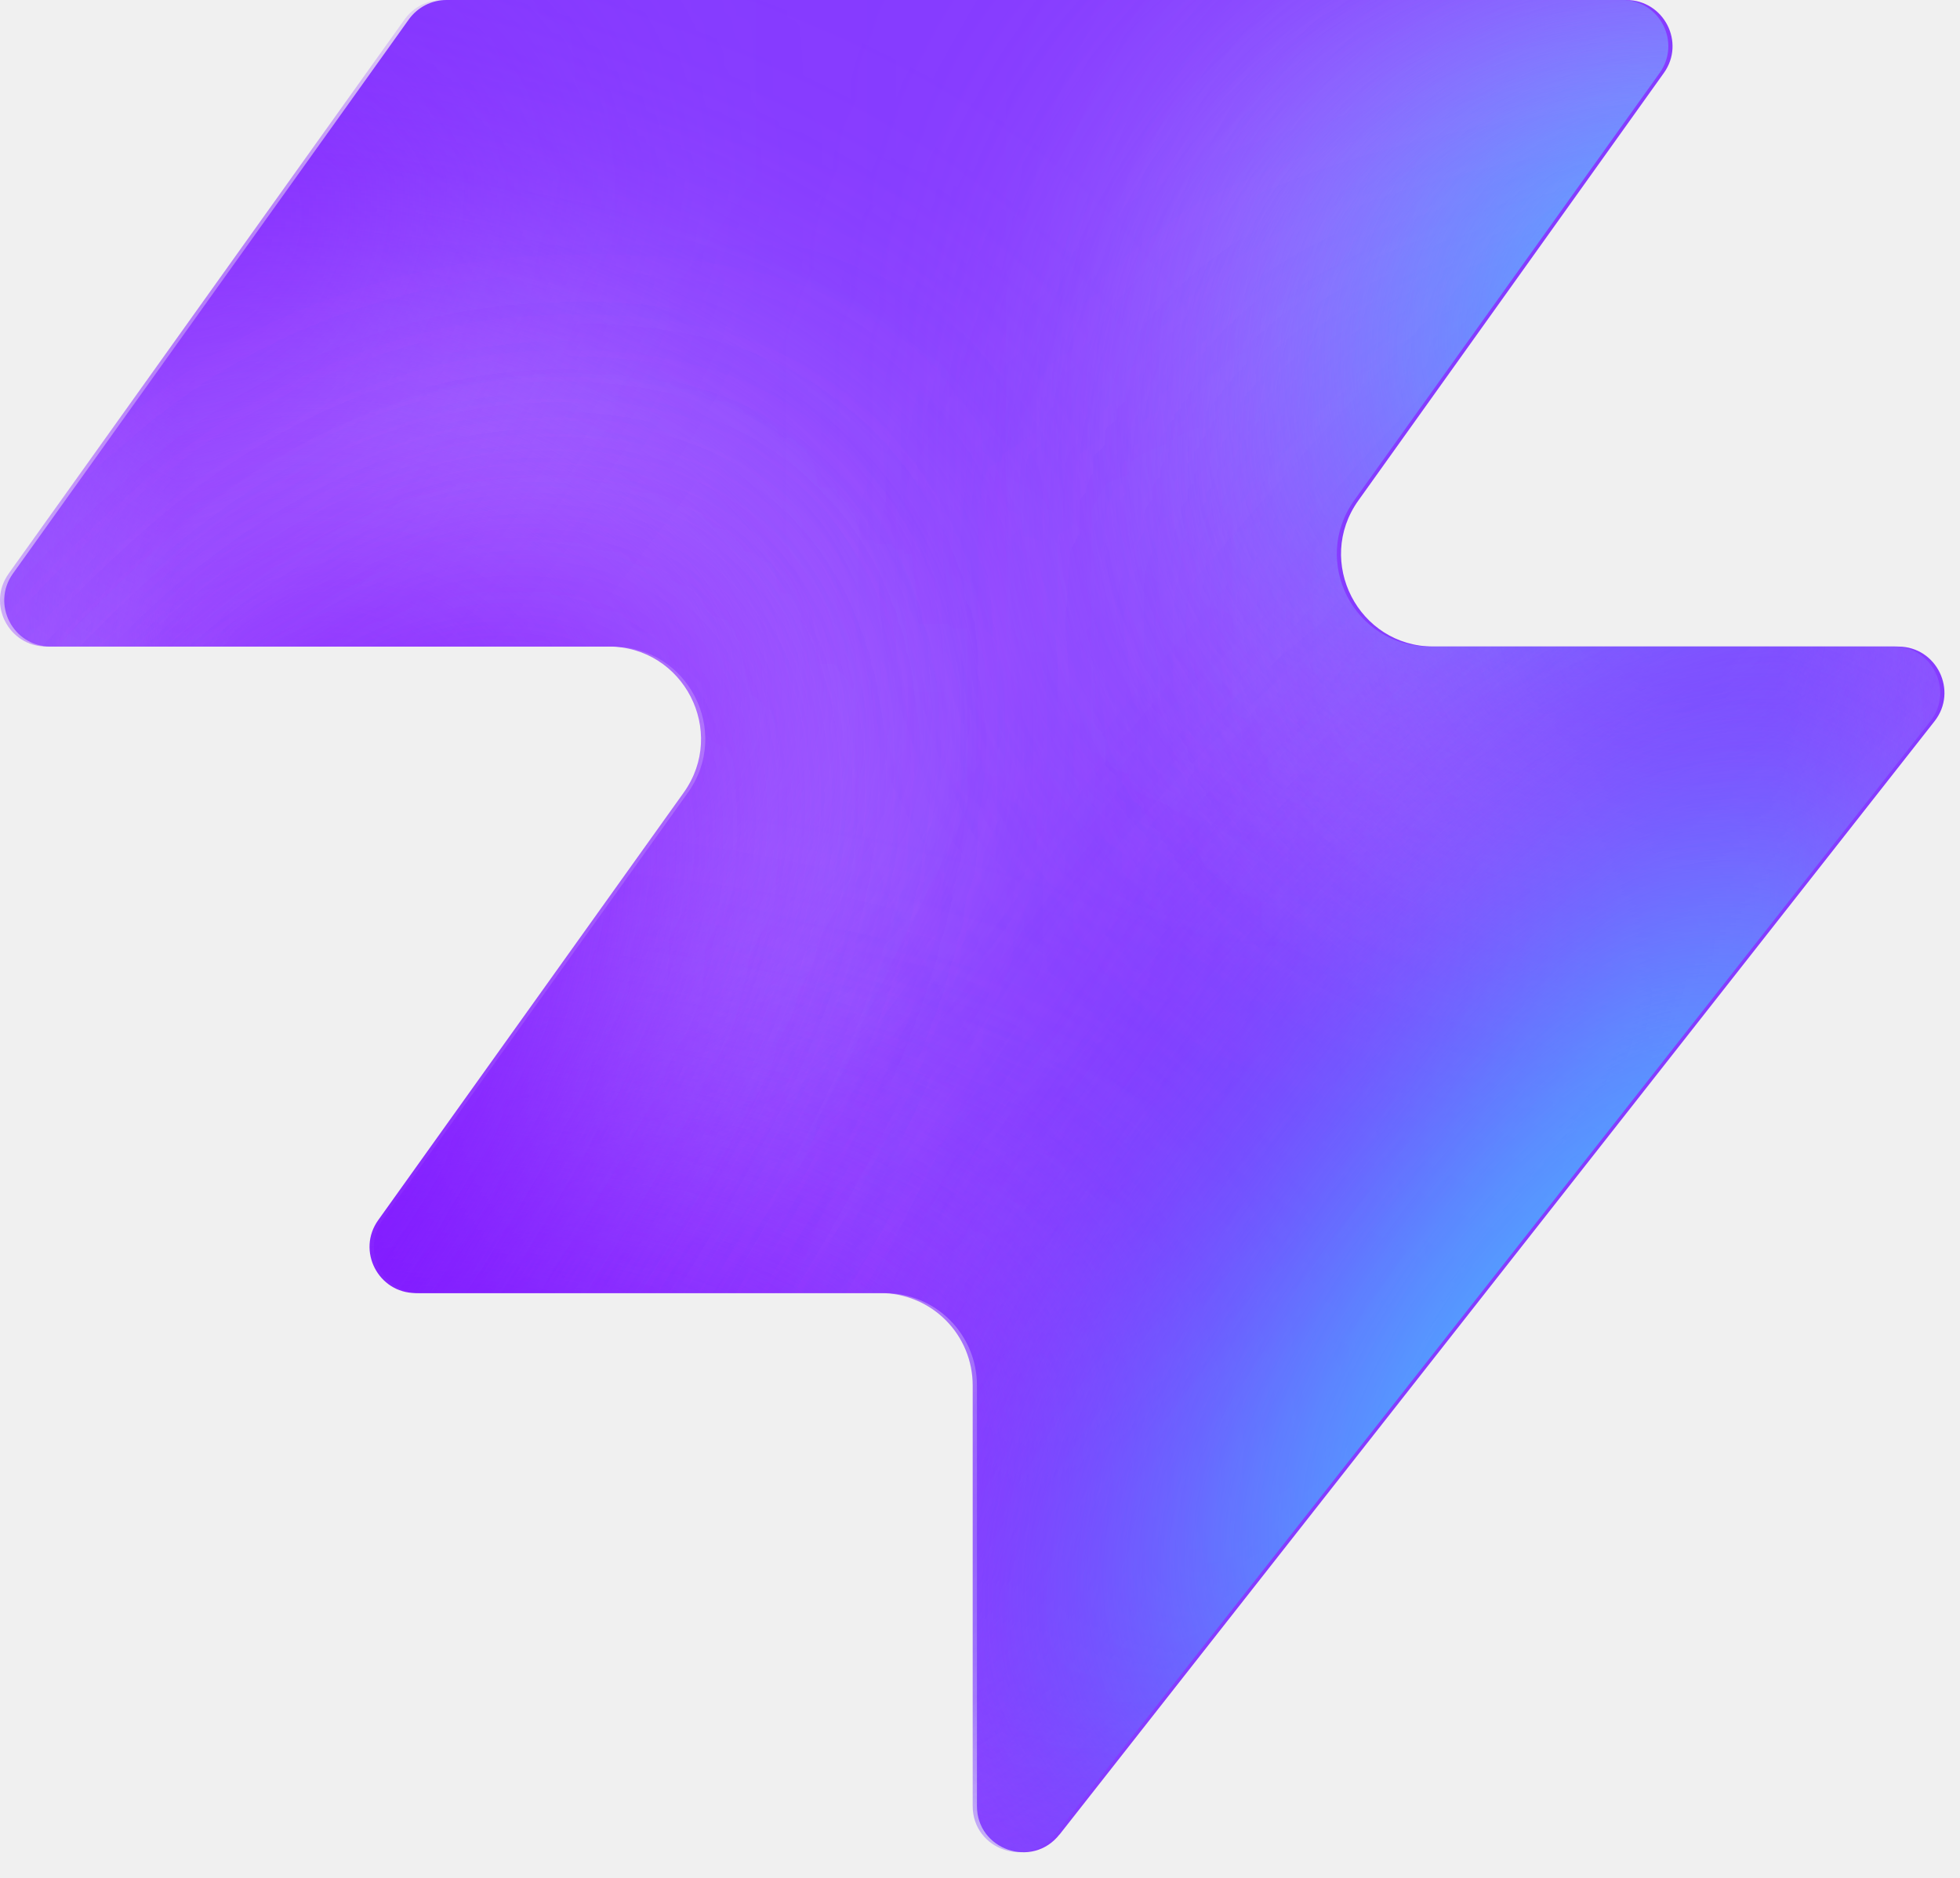
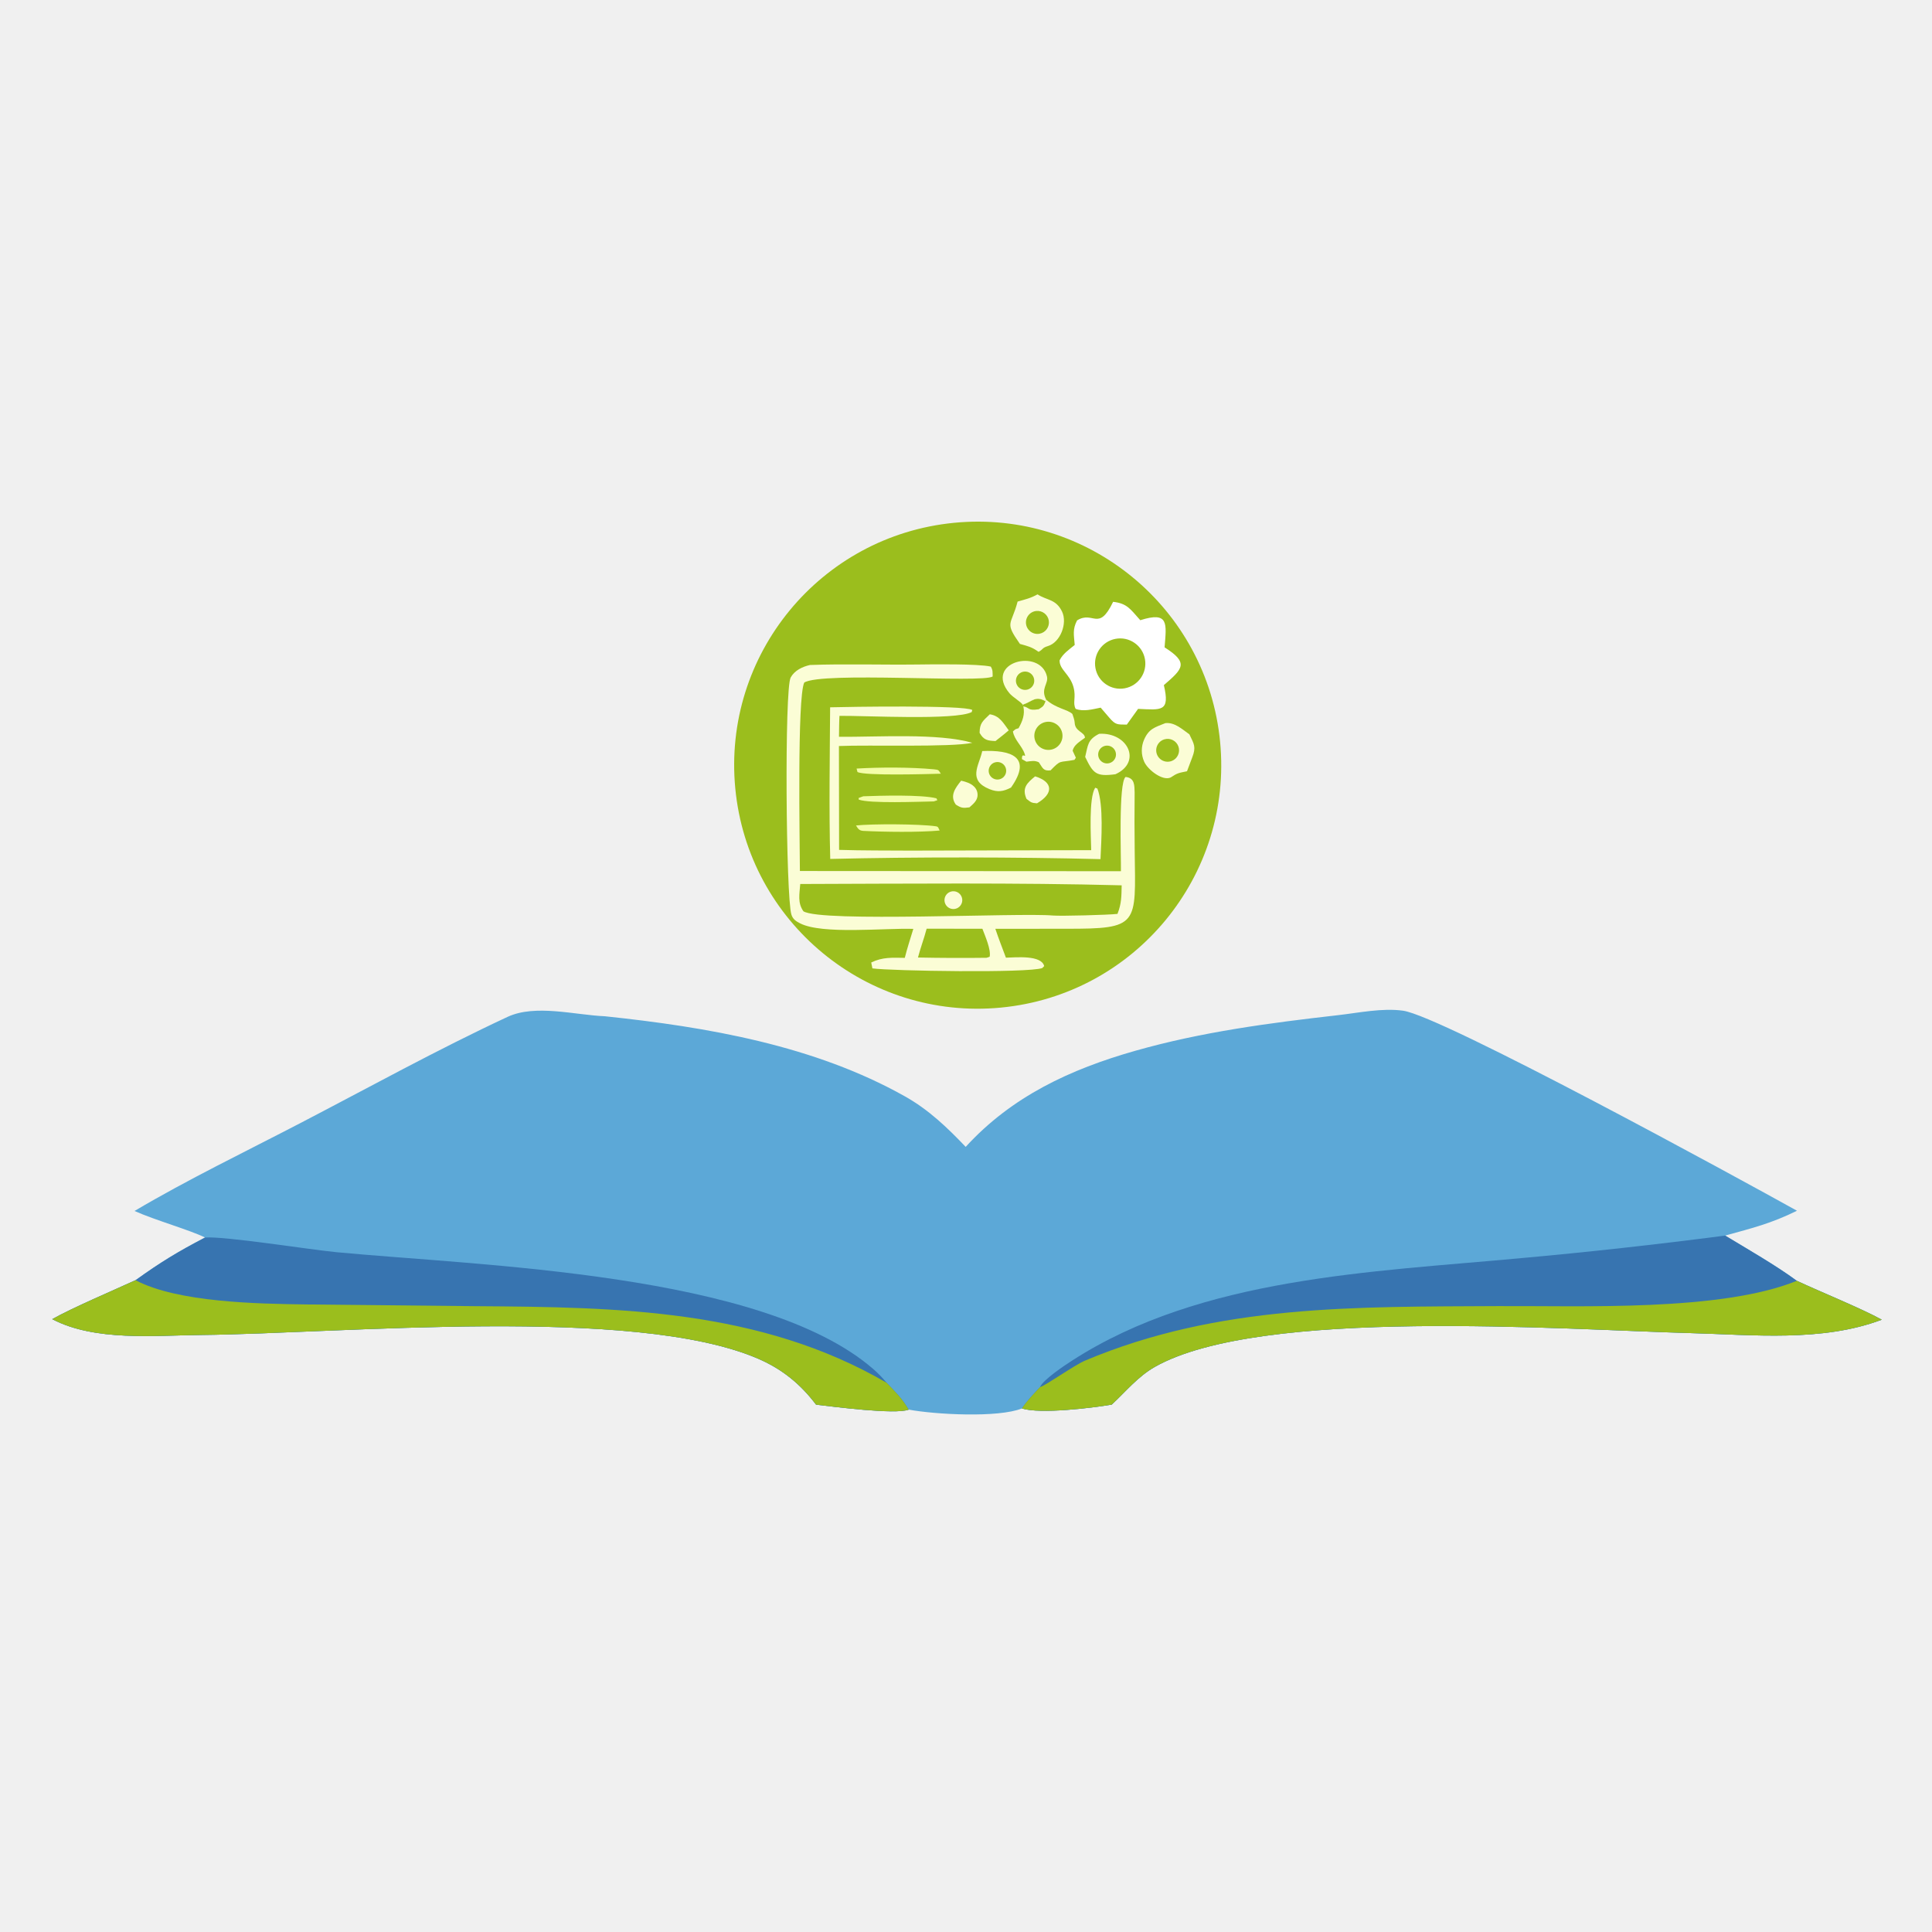
- <svg xmlns="http://www.w3.org/2000/svg" width="48" height="46" fill="none" viewBox="0 0 48 46">
-   <path fill="#863bff" d="M25.946 44.938c-.664.845-2.021.375-2.021-.698V33.937a2.26 2.26 0 0 0-2.262-2.262H10.287c-.92 0-1.456-1.04-.92-1.788l7.48-10.471c1.07-1.497 0-3.578-1.842-3.578H1.237c-.92 0-1.456-1.04-.92-1.788L10.013.474c.214-.297.556-.474.92-.474h28.894c.92 0 1.456 1.04.92 1.788l-7.48 10.471c-1.07 1.498 0 3.579 1.842 3.579h11.377c.943 0 1.473 1.088.89 1.83L25.947 44.94z" style="fill:#863bff;fill:color(display-p3 .525 .23 1);fill-opacity:1" />
-   <mask id="a" width="48" height="46" x="0" y="0" maskUnits="userSpaceOnUse" style="mask-type:alpha">
-     <path fill="#000" d="M25.842 44.938c-.664.844-2.021.375-2.021-.698V33.937a2.26 2.26 0 0 0-2.262-2.262H10.183c-.92 0-1.456-1.04-.92-1.788l7.48-10.471c1.07-1.498 0-3.579-1.842-3.579H1.133c-.92 0-1.456-1.04-.92-1.787L9.91.473c.214-.297.556-.474.92-.474h28.894c.92 0 1.456 1.04.92 1.788l-7.48 10.471c-1.07 1.498 0 3.578 1.842 3.578h11.377c.943 0 1.473 1.088.89 1.832L25.843 44.94z" style="fill:#000;fill-opacity:1" />
-   </mask>
-   <g mask="url(#a)">
-     <g filter="url(#b)">
-       <ellipse cx="5.508" cy="14.704" fill="#ede6ff" rx="5.508" ry="14.704" style="fill:#ede6ff;fill:color(display-p3 .927 .903 1);fill-opacity:1" transform="matrix(.00324 1 1 -.00324 -4.47 31.516)" />
-     </g>
-     <g filter="url(#c)">
-       <ellipse cx="10.399" cy="29.851" fill="#ede6ff" rx="10.399" ry="29.851" style="fill:#ede6ff;fill:color(display-p3 .927 .903 1);fill-opacity:1" transform="matrix(.00324 1 1 -.00324 -39.328 7.883)" />
-     </g>
-     <g filter="url(#d)">
-       <ellipse cx="5.508" cy="30.487" fill="#7e14ff" rx="5.508" ry="30.487" style="fill:#7e14ff;fill:color(display-p3 .492 .077 1);fill-opacity:1" transform="rotate(89.814 -25.913 -14.639)scale(1 -1)" />
-     </g>
-     <g filter="url(#e)">
-       <ellipse cx="5.508" cy="30.599" fill="#7e14ff" rx="5.508" ry="30.599" style="fill:#7e14ff;fill:color(display-p3 .492 .077 1);fill-opacity:1" transform="rotate(89.814 -32.644 -3.334)scale(1 -1)" />
-     </g>
-     <g filter="url(#f)">
-       <ellipse cx="5.508" cy="30.599" fill="#7e14ff" rx="5.508" ry="30.599" style="fill:#7e14ff;fill:color(display-p3 .492 .077 1);fill-opacity:1" transform="matrix(.00324 1 1 -.00324 -34.34 30.47)" />
-     </g>
-     <g filter="url(#g)">
-       <ellipse cx="14.072" cy="22.078" fill="#ede6ff" rx="14.072" ry="22.078" style="fill:#ede6ff;fill:color(display-p3 .927 .903 1);fill-opacity:1" transform="rotate(93.35 24.506 48.493)scale(-1 1)" />
-     </g>
-     <g filter="url(#h)">
-       <ellipse cx="3.47" cy="21.501" fill="#7e14ff" rx="3.47" ry="21.501" style="fill:#7e14ff;fill:color(display-p3 .492 .077 1);fill-opacity:1" transform="rotate(89.009 28.708 47.59)scale(-1 1)" />
-     </g>
-     <g filter="url(#i)">
-       <ellipse cx="3.47" cy="21.501" fill="#7e14ff" rx="3.47" ry="21.501" style="fill:#7e14ff;fill:color(display-p3 .492 .077 1);fill-opacity:1" transform="rotate(89.009 28.708 47.59)scale(-1 1)" />
-     </g>
-     <g filter="url(#j)">
-       <ellipse cx=".387" cy="8.972" fill="#7e14ff" rx="4.407" ry="29.108" style="fill:#7e14ff;fill:color(display-p3 .492 .077 1);fill-opacity:1" transform="rotate(39.51 .387 8.972)" />
-     </g>
-     <g filter="url(#k)">
-       <ellipse cx="47.523" cy="-6.092" fill="#7e14ff" rx="4.407" ry="29.108" style="fill:#7e14ff;fill:color(display-p3 .492 .077 1);fill-opacity:1" transform="rotate(37.892 47.523 -6.092)" />
-     </g>
-     <g filter="url(#l)">
-       <ellipse cx="41.412" cy="6.333" fill="#47bfff" rx="5.971" ry="9.665" style="fill:#47bfff;fill:color(display-p3 .28 .748 1);fill-opacity:1" transform="rotate(37.892 41.412 6.333)" />
-     </g>
-     <g filter="url(#m)">
-       <ellipse cx="-1.879" cy="38.332" fill="#7e14ff" rx="4.407" ry="29.108" style="fill:#7e14ff;fill:color(display-p3 .492 .077 1);fill-opacity:1" transform="rotate(37.892 -1.88 38.332)" />
-     </g>
-     <g filter="url(#n)">
-       <ellipse cx="-1.879" cy="38.332" fill="#7e14ff" rx="4.407" ry="29.108" style="fill:#7e14ff;fill:color(display-p3 .492 .077 1);fill-opacity:1" transform="rotate(37.892 -1.88 38.332)" />
-     </g>
-     <g filter="url(#o)">
-       <ellipse cx="35.651" cy="29.907" fill="#7e14ff" rx="4.407" ry="29.108" style="fill:#7e14ff;fill:color(display-p3 .492 .077 1);fill-opacity:1" transform="rotate(37.892 35.651 29.907)" />
-     </g>
-     <g filter="url(#p)">
-       <ellipse cx="38.418" cy="32.4" fill="#47bfff" rx="5.971" ry="15.297" style="fill:#47bfff;fill:color(display-p3 .28 .748 1);fill-opacity:1" transform="rotate(37.892 38.418 32.4)" />
-     </g>
-   </g>
-   <defs>
-     <filter id="b" width="60.045" height="41.654" x="-19.77" y="16.149" color-interpolation-filters="sRGB" filterUnits="userSpaceOnUse">
-       <feFlood flood-opacity="0" result="BackgroundImageFix" />
-       <feBlend in="SourceGraphic" in2="BackgroundImageFix" result="shape" />
-       <feGaussianBlur result="effect1_foregroundBlur_2002_17158" stdDeviation="7.659" />
-     </filter>
-     <filter id="c" width="90.34" height="51.437" x="-54.613" y="-7.533" color-interpolation-filters="sRGB" filterUnits="userSpaceOnUse">
-       <feFlood flood-opacity="0" result="BackgroundImageFix" />
-       <feBlend in="SourceGraphic" in2="BackgroundImageFix" result="shape" />
-       <feGaussianBlur result="effect1_foregroundBlur_2002_17158" stdDeviation="7.659" />
-     </filter>
-     <filter id="d" width="79.355" height="29.4" x="-49.64" y="2.03" color-interpolation-filters="sRGB" filterUnits="userSpaceOnUse">
-       <feFlood flood-opacity="0" result="BackgroundImageFix" />
-       <feBlend in="SourceGraphic" in2="BackgroundImageFix" result="shape" />
-       <feGaussianBlur result="effect1_foregroundBlur_2002_17158" stdDeviation="4.596" />
-     </filter>
-     <filter id="e" width="79.579" height="29.4" x="-45.045" y="20.029" color-interpolation-filters="sRGB" filterUnits="userSpaceOnUse">
-       <feFlood flood-opacity="0" result="BackgroundImageFix" />
-       <feBlend in="SourceGraphic" in2="BackgroundImageFix" result="shape" />
-       <feGaussianBlur result="effect1_foregroundBlur_2002_17158" stdDeviation="4.596" />
-     </filter>
-     <filter id="f" width="79.579" height="29.4" x="-43.513" y="21.178" color-interpolation-filters="sRGB" filterUnits="userSpaceOnUse">
-       <feFlood flood-opacity="0" result="BackgroundImageFix" />
-       <feBlend in="SourceGraphic" in2="BackgroundImageFix" result="shape" />
-       <feGaussianBlur result="effect1_foregroundBlur_2002_17158" stdDeviation="4.596" />
-     </filter>
-     <filter id="g" width="74.749" height="58.852" x="15.756" y="-17.901" color-interpolation-filters="sRGB" filterUnits="userSpaceOnUse">
-       <feFlood flood-opacity="0" result="BackgroundImageFix" />
-       <feBlend in="SourceGraphic" in2="BackgroundImageFix" result="shape" />
-       <feGaussianBlur result="effect1_foregroundBlur_2002_17158" stdDeviation="7.659" />
-     </filter>
-     <filter id="h" width="61.377" height="25.362" x="23.548" y="2.284" color-interpolation-filters="sRGB" filterUnits="userSpaceOnUse">
-       <feFlood flood-opacity="0" result="BackgroundImageFix" />
-       <feBlend in="SourceGraphic" in2="BackgroundImageFix" result="shape" />
-       <feGaussianBlur result="effect1_foregroundBlur_2002_17158" stdDeviation="4.596" />
-     </filter>
-     <filter id="i" width="61.377" height="25.362" x="23.548" y="2.284" color-interpolation-filters="sRGB" filterUnits="userSpaceOnUse">
-       <feFlood flood-opacity="0" result="BackgroundImageFix" />
-       <feBlend in="SourceGraphic" in2="BackgroundImageFix" result="shape" />
-       <feGaussianBlur result="effect1_foregroundBlur_2002_17158" stdDeviation="4.596" />
-     </filter>
-     <filter id="j" width="56.045" height="63.649" x="-27.636" y="-22.853" color-interpolation-filters="sRGB" filterUnits="userSpaceOnUse">
-       <feFlood flood-opacity="0" result="BackgroundImageFix" />
-       <feBlend in="SourceGraphic" in2="BackgroundImageFix" result="shape" />
-       <feGaussianBlur result="effect1_foregroundBlur_2002_17158" stdDeviation="4.596" />
-     </filter>
-     <filter id="k" width="54.814" height="64.646" x="20.116" y="-38.415" color-interpolation-filters="sRGB" filterUnits="userSpaceOnUse">
-       <feFlood flood-opacity="0" result="BackgroundImageFix" />
-       <feBlend in="SourceGraphic" in2="BackgroundImageFix" result="shape" />
-       <feGaussianBlur result="effect1_foregroundBlur_2002_17158" stdDeviation="4.596" />
-     </filter>
-     <filter id="l" width="33.541" height="35.313" x="24.641" y="-11.323" color-interpolation-filters="sRGB" filterUnits="userSpaceOnUse">
-       <feFlood flood-opacity="0" result="BackgroundImageFix" />
-       <feBlend in="SourceGraphic" in2="BackgroundImageFix" result="shape" />
-       <feGaussianBlur result="effect1_foregroundBlur_2002_17158" stdDeviation="4.596" />
-     </filter>
-     <filter id="m" width="54.814" height="64.646" x="-29.286" y="6.009" color-interpolation-filters="sRGB" filterUnits="userSpaceOnUse">
-       <feFlood flood-opacity="0" result="BackgroundImageFix" />
-       <feBlend in="SourceGraphic" in2="BackgroundImageFix" result="shape" />
-       <feGaussianBlur result="effect1_foregroundBlur_2002_17158" stdDeviation="4.596" />
-     </filter>
-     <filter id="n" width="54.814" height="64.646" x="-29.286" y="6.009" color-interpolation-filters="sRGB" filterUnits="userSpaceOnUse">
-       <feFlood flood-opacity="0" result="BackgroundImageFix" />
-       <feBlend in="SourceGraphic" in2="BackgroundImageFix" result="shape" />
-       <feGaussianBlur result="effect1_foregroundBlur_2002_17158" stdDeviation="4.596" />
-     </filter>
-     <filter id="o" width="54.814" height="64.646" x="8.244" y="-2.416" color-interpolation-filters="sRGB" filterUnits="userSpaceOnUse">
-       <feFlood flood-opacity="0" result="BackgroundImageFix" />
-       <feBlend in="SourceGraphic" in2="BackgroundImageFix" result="shape" />
-       <feGaussianBlur result="effect1_foregroundBlur_2002_17158" stdDeviation="4.596" />
-     </filter>
-     <filter id="p" width="39.409" height="43.623" x="18.713" y="10.588" color-interpolation-filters="sRGB" filterUnits="userSpaceOnUse">
-       <feFlood flood-opacity="0" result="BackgroundImageFix" />
-       <feBlend in="SourceGraphic" in2="BackgroundImageFix" result="shape" />
-       <feGaussianBlur result="effect1_foregroundBlur_2002_17158" stdDeviation="4.596" />
-     </filter>
-   </defs>
+ <svg xmlns="http://www.w3.org/2000/svg" viewBox="159 -134 500 500" fill="none">
+   <path d="M408.918 162.809C420.861 149.748 435.968 142.727 452.836 137.934C470.028 133.049 487.534 130.745 505.242 128.731C510.614 128.121 516.742 126.814 522.127 127.571C532.174 128.983 609.037 170.978 624.058 179.339C617.358 182.637 612.633 183.785 605.47 185.767C611.213 189.24 618.769 193.583 624.016 197.472C630.167 200.354 640.676 204.594 646 207.537C630.554 213.365 612.693 211.438 596.461 211.003C563.664 210.124 485.2 204.209 457.807 219.787C453.499 222.237 450.297 226.189 446.715 229.512C441.59 230.381 428.297 232.005 423.459 230.509C417.322 232.967 401.033 232.077 394.171 230.808C390.711 232.166 374.414 230.01 370.198 229.523C366.076 224.072 361.267 220.208 354.974 217.532C322.863 203.87 247.656 211.12 211.076 211.49C198.876 211.614 183.563 213.18 172.518 207.397C177.666 204.481 188.473 199.893 194.076 197.317C200.584 192.638 205.061 189.921 212.071 186.268C208.155 184.333 199.23 181.813 193.813 179.401C207.558 171.266 222.531 164.041 236.772 156.636C254.562 147.386 272.182 137.636 290.354 129.169C297.551 125.815 307.891 128.695 315.556 129.008C342.017 131.79 369.76 136.553 393.213 149.748C399.343 153.197 404.157 157.808 408.918 162.809Z" fill="#5CA8D7" />
+   <path d="M212.071 186.268C217.355 185.91 239.182 189.41 246.108 190.07C283.082 193.591 356.155 195.334 384.931 220.247C386.203 221.348 387.381 222.553 388.451 223.85C390.912 226.421 392.337 227.753 394.171 230.808C390.711 232.166 374.414 230.01 370.198 229.523C366.076 224.072 361.267 220.208 354.974 217.532C322.863 203.87 247.656 211.12 211.076 211.49C198.876 211.614 183.563 213.18 172.518 207.397C177.666 204.481 188.473 199.893 194.076 197.317C200.584 192.638 205.061 189.921 212.071 186.268Z" fill="#3774B0" />
+   <path d="M194.076 197.317C205.05 203.097 225.648 203.41 238.234 203.589L282.222 204.039C318.966 204.292 355.661 204.796 388.451 223.85C390.912 226.421 392.337 227.753 394.171 230.808C390.711 232.166 374.414 230.01 370.198 229.523C366.076 224.072 361.267 220.208 354.974 217.532C322.863 203.87 247.656 211.12 211.076 211.49C198.876 211.614 183.563 213.18 172.518 207.397C177.666 204.481 188.473 199.893 194.076 197.317Z" fill="#9BBE1D" />
+   <path d="M428.143 224.99C428.993 223.01 434.653 219.281 436.592 218.033C469.944 196.573 513.934 195.198 552.323 191.637C570.075 190.034 587.795 188.076 605.47 185.767C611.213 189.24 618.769 193.583 624.016 197.472C630.167 200.354 640.676 204.594 646 207.537C630.554 213.365 612.693 211.438 596.461 211.003C563.664 210.124 485.2 204.209 457.807 219.787C453.499 222.237 450.297 226.189 446.715 229.512C441.59 230.381 428.297 232.005 423.459 230.509C424.824 228.444 426.463 226.81 428.143 224.99Z" fill="#3774B0" />
+   <path d="M624.016 197.472C630.167 200.354 640.676 204.594 646 207.537C630.554 213.365 612.693 211.438 596.461 211.003C563.664 210.124 485.2 204.209 457.807 219.787C453.499 222.237 450.297 226.189 446.715 229.512C441.59 230.381 428.297 232.005 423.459 230.509C424.824 228.444 426.463 226.81 428.143 224.99C429.614 224.582 437.034 219.293 439.814 218.122C474.408 203.543 509.985 204.219 546.705 204.018C568.192 203.901 604.413 205.468 624.016 197.472Z" fill="#9BBE1D" />
+   <path d="M405.932 1.3C440.593 -2.069 471.417 23.311 474.762 57.974C478.107 92.638 452.706 123.444 418.041 126.766C383.409 130.085 352.638 104.713 349.296 70.083C345.954 35.453 371.304 4.666 405.932 1.3Z" fill="#9BBE1D" />
+   <path d="M368.616 38.101C377.533 37.77 387.328 38.087 396.306 37.975C400.295 37.925 412.173 37.762 415.416 38.516C415.978 39.467 415.866 39.953 415.9 41.077C413.256 42.821 371.716 39.752 367.134 42.647C365.284 46.631 365.988 84.324 366.013 91.417L449.095 91.469C449.161 87.695 448.429 68.667 450.293 67.073C452.717 67.322 452.577 69.314 452.643 71.101C452.581 75.999 452.6 81.43 452.66 86.306C452.895 105.41 453.877 106.399 434.886 106.359L416.596 106.379C417.416 108.843 418.417 111.401 419.331 113.845C421.959 113.776 428.498 113.11 429.24 116.023L428.734 116.531C425.122 117.861 389.677 117.298 384.777 116.618L384.474 115.09C387.434 113.652 389.924 113.851 393.159 113.894C393.751 111.497 394.64 108.786 395.365 106.395C388.097 106.131 371.801 107.912 366.054 104.956C364.973 104.399 364.188 103.887 363.809 102.679C362.398 98.191 361.984 44.274 363.63 41.327C364.654 39.493 366.661 38.541 368.616 38.101Z" fill="#FBFDD6" />
+   <path d="M366.105 94.777C393.044 94.704 422.475 94.41 449.287 95.123C449.225 98.018 449.261 99.804 448.205 102.511C445.977 102.791 433.494 103.116 431.457 102.934C422.869 102.165 371.383 104.756 366.916 101.831C365.378 99.611 365.9 97.486 366.105 94.777Z" fill="#9BBE1D" />
+   <path d="M404.691 96.903C405.788 96.344 407.129 96.747 407.737 97.817C408.345 98.887 408.005 100.246 406.964 100.903C406.247 101.355 405.339 101.377 404.601 100.959C403.863 100.541 403.414 99.751 403.433 98.904C403.452 98.056 403.935 97.287 404.691 96.903Z" fill="#FBFDD6" />
+   <path d="M398.815 106.343L413.243 106.364C413.951 108.246 415.513 111.775 415.125 113.603L414.315 113.874C408.4 113.949 402.484 113.926 396.571 113.805C397.187 111.403 398.14 108.918 398.815 106.343Z" fill="#9BBE1D" />
+   <path d="M447.073 21.75C450.78 22.173 451.555 23.699 454.105 26.51C461.585 24.134 460.873 27.413 460.393 33.535C466.748 37.562 465.129 39.058 460.204 43.309C461.856 50.294 459.583 49.718 453.534 49.457L450.614 53.53C448.165 53.493 447.717 53.653 446.062 51.71L443.853 49.14C441.734 49.559 439.369 50.234 437.373 49.45C436.529 47.803 437.557 46.535 436.817 43.815C435.896 40.427 433.131 39.309 433.23 36.879C434.083 35.161 435.617 34.163 437.137 32.913C436.923 30.289 436.545 28.849 437.749 26.557C441.964 23.949 443.298 29.626 447.073 21.75Z" fill="white" />
+   <path d="M447.668 31.338C451.218 30.653 454.646 32.989 455.305 36.543C455.964 40.097 453.602 43.507 450.044 44.14C446.522 44.766 443.156 42.434 442.504 38.918C441.851 35.402 444.157 32.018 447.668 31.338Z" fill="#9BBE1D" />
+   <path d="M373.834 49.051C378.504 48.921 408.534 48.435 410.63 49.743L410.47 50.286C406.264 52.467 382.861 51.187 376.254 51.261C376.155 53.003 376.161 54.924 376.127 56.684C385.886 56.778 401.778 55.663 410.634 58.237C405.243 59.442 383.571 58.73 376.116 59.071L376.157 85.946C382.215 86.134 388.463 86.098 394.538 86.134L441.402 86.022C441.334 82.455 440.737 72.579 442.427 69.864L443.002 70.079C444.658 74.362 444.022 83.444 443.807 88.343C422.319 87.789 395.42 87.762 373.866 88.292C373.522 75.527 373.762 61.842 373.834 49.051Z" fill="#FBFDD6" />
+   <path d="M423.685 48.37C426.297 47.486 426.923 45.962 429.597 47.478L429.753 47.075C432.346 49.376 435.337 49.606 436.533 50.774C436.764 51.415 437.101 52.38 437.128 53.046C437.218 55.35 439.732 55.431 439.785 56.928C438.423 57.953 436.886 58.791 436.603 60.306L437.435 62.092L437.069 62.651C432.989 63.437 433.674 62.501 430.89 65.366C429.001 65.575 428.901 64.831 427.856 63.284C426.724 62.734 425.917 62.979 424.646 63.124L423.48 62.47C423.406 60.436 424.639 62.445 424.186 61.105C423.467 58.975 421.546 57.561 421.138 55.298C421.941 54.598 421.616 54.791 422.61 54.459C423.635 52.584 424.277 50.938 423.846 48.819L423.685 48.37Z" fill="#FBFDD6" />
+   <path d="M423.686 48.37C426.298 47.486 426.923 45.962 429.598 47.478C429.021 48.834 429.061 48.735 427.819 49.55C424.874 50.027 425.439 49.038 423.846 48.819L423.686 48.37Z" fill="#9BBE1D" />
+   <path d="M429.433 52.895C431.393 52.398 433.384 53.592 433.869 55.556C434.353 57.52 433.147 59.503 431.181 59.976C429.231 60.445 427.269 59.251 426.788 57.304C426.307 55.358 427.489 53.388 429.433 52.895Z" fill="#9BBE1D" />
+   <path d="M427.513 19.822C429.951 21.417 432.3 21.003 433.865 24.29C435.299 27.3 433.445 32.23 430.194 33.206C428.621 33.68 429.046 34.028 427.781 34.694C425.965 33.398 425.047 33.242 422.953 32.646C418.874 26.819 420.691 28.014 422.357 21.685C424.375 21.108 425.656 20.841 427.513 19.822Z" fill="#FBFDD6" />
+   <path d="M427.118 24.127C428.714 23.927 430.181 25.033 430.429 26.622C430.676 28.213 429.616 29.712 428.034 30.008C426.967 30.207 425.877 29.811 425.187 28.973C424.498 28.134 424.319 26.987 424.721 25.979C425.122 24.971 426.041 24.261 427.118 24.127Z" fill="#9BBE1D" />
+   <path d="M460.59 53.147C462.951 52.874 464.876 54.662 466.815 56.05C468.036 58.599 468.592 59.302 467.55 62.015L466.196 65.6C464.042 66.05 463.76 66.018 461.984 67.201C459.951 68.219 456.048 65.26 455.106 63.116C454.296 61.298 454.293 59.222 455.099 57.402C456.329 54.583 457.899 54.225 460.59 53.147Z" fill="#FBFDD6" />
+   <path d="M460.346 57.338C461.861 56.891 463.459 57.713 463.979 59.205C464.497 60.697 463.753 62.334 462.288 62.923C461.275 63.331 460.12 63.149 459.283 62.448C458.445 61.748 458.061 60.643 458.283 59.575C458.506 58.506 459.298 57.646 460.346 57.338Z" fill="#9BBE1D" />
+   <path d="M423.685 48.37C423.185 47.616 421.071 46.407 420.235 45.401C413.519 37.306 428.253 33.607 429.959 41.087C430.385 42.955 428.234 44.242 429.753 47.075L429.597 47.478C426.923 45.962 426.297 47.486 423.685 48.37Z" fill="#FBFDD6" />
+   <path d="M423.274 40.027C424.095 39.639 425.065 39.752 425.773 40.32C426.482 40.887 426.805 41.809 426.605 42.694C426.406 43.58 425.719 44.275 424.836 44.483C423.653 44.763 422.451 44.104 422.049 42.958C421.648 41.811 422.177 40.547 423.274 40.027Z" fill="#9BBE1D" />
+   <path d="M443.457 55.908C450.936 55.469 454.57 63.258 447.67 66.373C442.626 67.048 441.907 66.16 439.84 61.885C440.584 58.827 440.442 57.436 443.457 55.908Z" fill="#FBFDD6" />
+   <path d="M445.243 58.979C446.456 58.837 447.57 59.665 447.783 60.868C447.996 62.071 447.233 63.231 446.044 63.514C445.212 63.711 444.338 63.431 443.775 62.786C443.213 62.142 443.053 61.239 443.361 60.44C443.668 59.642 444.392 59.079 445.243 58.979Z" fill="#9BBE1D" />
+   <path d="M413.203 60.375C420.575 60.038 426.282 61.826 420.648 69.82C418.656 70.851 417.209 71.085 415.099 70.236C409.457 67.965 412.257 64.271 413.114 60.751L413.203 60.375Z" fill="#FBFDD6" />
+   <path d="M416.43 63.322C417.582 62.945 418.826 63.539 419.256 64.673C419.686 65.806 419.15 67.077 418.038 67.558C417.272 67.891 416.384 67.775 415.729 67.257C415.074 66.739 414.756 65.903 414.903 65.08C415.049 64.258 415.636 63.582 416.43 63.322Z" fill="#9BBE1D" />
+   <path d="M380.533 79.633C384.587 79.191 396.86 79.217 401.197 79.843C401.867 79.939 401.836 80.26 402.178 80.942C396.801 81.431 387.92 81.318 382.408 81.034C381.285 80.976 380.998 80.358 380.533 79.633Z" fill="#F4FEA8" />
+   <path d="M415.158 50.856C417.668 51.239 418.592 53.019 420.058 55.005C418.965 55.97 417.776 56.875 416.631 57.783C414.541 57.702 413.558 57.506 412.519 55.654C412.557 53.114 413.303 52.659 415.158 50.856Z" fill="#FBFDD6" />
+   <path d="M407.744 68.038C408.932 68.318 410.184 68.67 411.096 69.57C411.763 70.219 412.089 71.142 411.975 72.067C411.815 73.325 410.775 74.158 409.885 74.947C408.195 75.173 407.749 75.114 406.367 74.229C404.694 71.897 406.287 69.871 407.744 68.038Z" fill="#FBFDD6" />
+   <path d="M380.682 64.905C386.668 64.546 394.697 64.525 400.73 65.098C402.061 65.225 401.874 65.346 402.484 66.235C399.187 66.325 382.872 66.819 380.915 65.799L380.682 64.905Z" fill="#F4FEA8" />
+   <path d="M426.886 66.919C431.576 68.363 431.711 71.371 427.375 73.9C425.834 73.782 425.854 73.656 424.656 72.742C423.419 69.91 424.797 68.635 426.886 66.919Z" fill="#FBFDD6" />
+   <path d="M382.409 72.077C386.832 71.915 397.471 71.61 401.34 72.603L401.589 73.095L400.657 73.407C396.724 73.476 384.145 73.996 381.242 72.94L381.209 72.522L382.409 72.077Z" fill="#F4FEA8" />
</svg>
